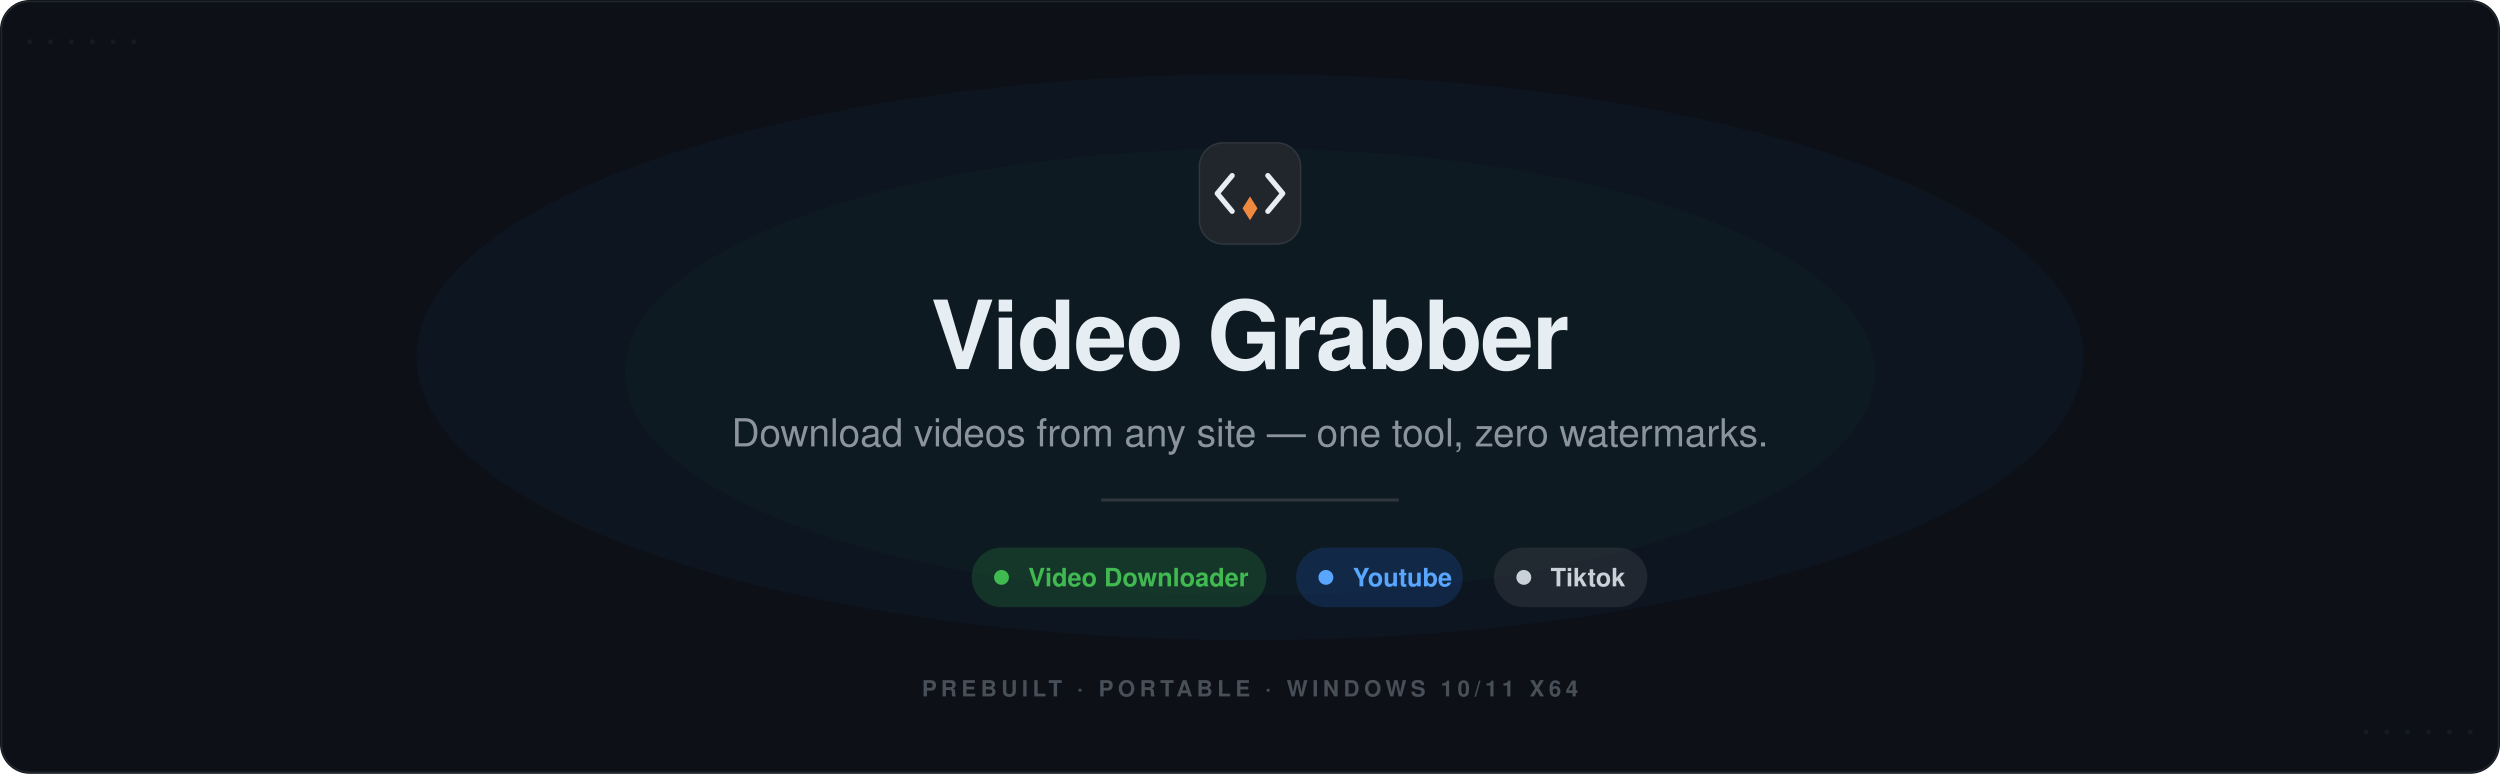
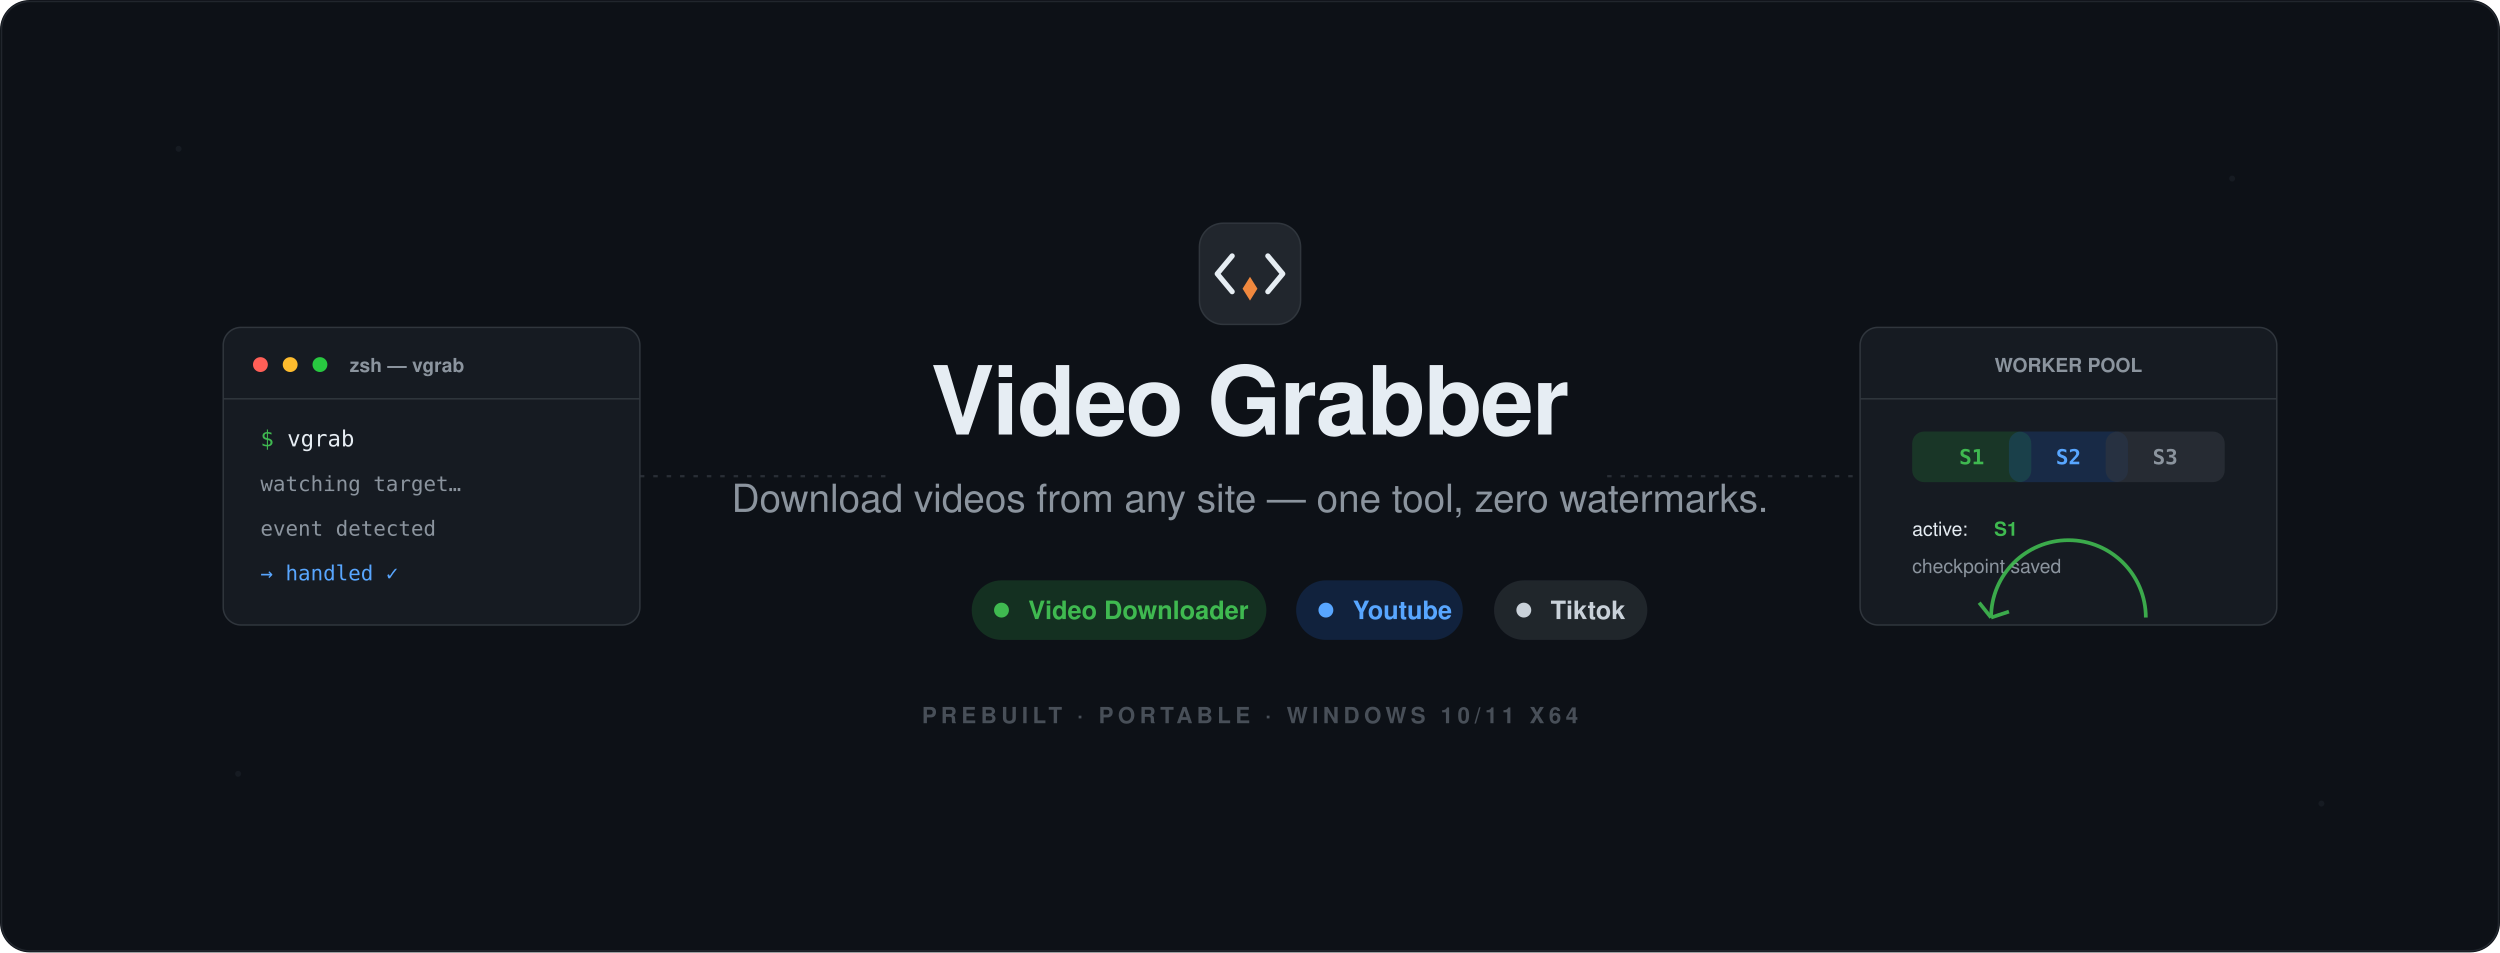
- <svg xmlns="http://www.w3.org/2000/svg" width="1680" height="520" viewBox="0 0 1680 520" fill="none" font-family="Segoe UI, Helvetica, Arial, sans-serif">
-   <rect width="1680" height="520" rx="20" fill="#0d1117" />
-   <rect x="1" y="1" width="1678" height="518" rx="19" fill="none" stroke="#21262d" />
-   <ellipse cx="840" cy="240" rx="560" ry="190" fill="#1f6feb" opacity="0.05" />
-   <ellipse cx="840" cy="250" rx="420" ry="150" fill="#238636" opacity="0.05" />
+ <svg xmlns="http://www.w3.org/2000/svg" width="1680" height="640" viewBox="0 0 1680 640" fill="none" font-family="Segoe UI, Helvetica, Arial, sans-serif">
+   <rect width="1680" height="640" rx="20" fill="#0d1117" />
+   <rect x="1" y="1" width="1678" height="638" rx="19" fill="none" stroke="#21262d" />
  <g fill="#161b22">
-     <circle cx="20" cy="28" r="1.6" />
-     <circle cx="34" cy="28" r="1.6" />
-     <circle cx="48" cy="28" r="1.6" />
-     <circle cx="62" cy="28" r="1.6" />
-     <circle cx="76" cy="28" r="1.6" />
-     <circle cx="90" cy="28" r="1.6" />
-     <circle cx="1660" cy="492" r="1.6" />
-     <circle cx="1646" cy="492" r="1.6" />
-     <circle cx="1632" cy="492" r="1.6" />
-     <circle cx="1618" cy="492" r="1.6" />
-     <circle cx="1604" cy="492" r="1.6" />
-     <circle cx="1590" cy="492" r="1.6" />
+     <circle cx="120" cy="100" r="2" />
+     <circle cx="1560" cy="540" r="2" />
+     <circle cx="1500" cy="120" r="2" />
+     <circle cx="160" cy="520" r="2" />
  </g>
  <g>
-     <rect x="806" y="96" width="68" height="68" rx="16" fill="#21262d" stroke="#30363d" />
-     <path d="M 828 118 l -10 12 l 10 12" stroke="#e6edf3" stroke-width="3.5" stroke-linecap="round" stroke-linejoin="round" fill="none" />
-     <path d="M 852 118 l 10 12 l -10 12" stroke="#e6edf3" stroke-width="3.5" stroke-linecap="round" stroke-linejoin="round" fill="none" />
-     <path d="M 840 132 l 5 8 l -5 8 l -5 -8 z" fill="#f0883e" />
+     <rect x="150" y="220" width="280" height="200" rx="12" fill="#161b22" stroke="#30363d" />
+     <circle cx="175" cy="245" r="5" fill="#ff5f57" />
+     <circle cx="195" cy="245" r="5" fill="#febc2e" />
+     <circle cx="215" cy="245" r="5" fill="#28c840" />
+     <text x="235" y="250" fill="#8b949e" font-size="13" font-weight="600">zsh — vgrab</text>
+     <line x1="150" y1="268" x2="430" y2="268" stroke="#30363d" />
+     <text x="175" y="300" font-family="Menlo, Consolas, monospace" font-size="15" fill="#3fb950">$</text>
+     <text x="193" y="300" font-family="Menlo, Consolas, monospace" font-size="15" fill="#e6edf3">vgrab</text>
+     <text x="175" y="330" font-family="Menlo, Consolas, monospace" font-size="14" fill="#8b949e">watching target…</text>
+     <text x="175" y="360" font-family="Menlo, Consolas, monospace" font-size="14" fill="#8b949e">event detected</text>
+     <text x="175" y="390" font-family="Menlo, Consolas, monospace" font-size="14" fill="#58a6ff">→ handled ✓</text>
  </g>
-   <text x="840" y="248" text-anchor="middle" fill="#e6edf3" font-size="64" font-weight="800" letter-spacing="-1">Video Grabber</text>
-   <text x="840" y="300" text-anchor="middle" fill="#8b949e" font-size="26" font-weight="500">Download videos from any site — one tool, zero watermarks.</text>
-   <line x1="740" y1="336" x2="940" y2="336" stroke="#30363d" stroke-width="2" />
-   <rect x="653" y="368" width="198" height="40" rx="20" fill="#2ea043" opacity="0.22" />
-   <circle cx="673" cy="388" r="5" fill="#3fb950" />
-   <text x="691" y="394" fill="#3fb950" font-size="17" font-weight="600">Video Downloader</text>
-   <rect x="871" y="368" width="112" height="40" rx="20" fill="#1f6feb" opacity="0.18" />
-   <circle cx="891" cy="388" r="5" fill="#58a6ff" />
-   <text x="909" y="394" fill="#58a6ff" font-size="17" font-weight="600">Youtube</text>
-   <rect x="1004" y="368" width="103" height="40" rx="20" fill="#30363d" opacity="0.55" />
-   <circle cx="1024" cy="388" r="5" fill="#c9d1d9" />
-   <text x="1042" y="394" fill="#c9d1d9" font-size="17" font-weight="600">Tiktok</text>
-   <text x="840" y="468" text-anchor="middle" fill="#484f58" font-size="15" font-weight="600" letter-spacing="3">PREBUILT · PORTABLE · WINDOWS 10/11 X64</text>
+   <g>
+     <rect x="1250" y="220" width="280" height="200" rx="12" fill="#161b22" stroke="#30363d" />
+     <text x="1390" y="250" text-anchor="middle" fill="#8b949e" font-size="13" font-weight="600">WORKER POOL</text>
+     <line x1="1250" y1="268" x2="1530" y2="268" stroke="#30363d" />
+     <rect x="1285" y="290" width="80" height="34" rx="8" fill="#238636" opacity="0.25" />
+     <text x="1325" y="312" text-anchor="middle" fill="#3fb950" font-size="14" font-weight="700" font-family="Menlo, Consolas, monospace">S1</text>
+     <rect x="1350" y="290" width="80" height="34" rx="8" fill="#1f6feb" opacity="0.18" />
+     <text x="1390" y="312" text-anchor="middle" fill="#58a6ff" font-size="14" font-weight="700" font-family="Menlo, Consolas, monospace">S2</text>
+     <rect x="1415" y="290" width="80" height="34" rx="8" fill="#30363d" opacity="0.6" />
+     <text x="1455" y="312" text-anchor="middle" fill="#8b949e" font-size="14" font-weight="700" font-family="Menlo, Consolas, monospace">S3</text>
+     <text x="1285" y="360" fill="#e6edf3" font-size="13">active:</text>
+     <text x="1340" y="360" fill="#3fb950" font-size="13" font-weight="700">S1</text>
+     <text x="1285" y="385" fill="#8b949e" font-size="13">checkpoint saved</text>
+     <g stroke="#3fb950" stroke-width="2.5" fill="none" opacity="0.9">
+       <path d="M 1338 415 A 44 44 0 1 1 1442 415" />
+       <path d="M 1338 415 l -8 -10 M 1338 415 l 12 -4" />
+     </g>
+   </g>
+   <g stroke="#30363d" stroke-width="1.5" stroke-dasharray="3 6" opacity="0.8">
+     <line x1="430" y1="320" x2="600" y2="320" />
+     <line x1="1080" y1="320" x2="1250" y2="320" />
+   </g>
+   <g>
+     <rect x="806" y="150" width="68" height="68" rx="16" fill="#21262d" stroke="#30363d" />
+     <path d="M 828 172 l -10 12 l 10 12" stroke="#e6edf3" stroke-width="3.5" stroke-linecap="round" stroke-linejoin="round" fill="none" />
+     <path d="M 852 172 l 10 12 l -10 12" stroke="#e6edf3" stroke-width="3.5" stroke-linecap="round" stroke-linejoin="round" fill="none" />
+     <path d="M 840 186 l 5 8 l -5 8 l -5 -8 z" fill="#f0883e" />
+   </g>
+   <text x="840" y="292" text-anchor="middle" fill="#e6edf3" font-size="64" font-weight="800" letter-spacing="-1">Video Grabber</text>
+   <text x="840" y="344" text-anchor="middle" fill="#8b949e" font-size="26" font-weight="500">Download videos from any site — one tool, zero watermarks.</text>
+   <rect x="653" y="390" width="198" height="40" rx="20" fill="#2ea043" opacity="0.22" />
+   <circle cx="673" cy="410" r="5" fill="#3fb950" />
+   <text x="691" y="416" fill="#3fb950" font-size="17" font-weight="600">Video Downloader</text>
+   <rect x="871" y="390" width="112" height="40" rx="20" fill="#1f6feb" opacity="0.18" />
+   <circle cx="891" cy="410" r="5" fill="#58a6ff" />
+   <text x="909" y="416" fill="#58a6ff" font-size="17" font-weight="600">Youtube</text>
+   <rect x="1004" y="390" width="103" height="40" rx="20" fill="#30363d" opacity="0.55" />
+   <circle cx="1024" cy="410" r="5" fill="#c9d1d9" />
+   <text x="1042" y="416" fill="#c9d1d9" font-size="17" font-weight="600">Tiktok</text>
+   <text x="840" y="486" text-anchor="middle" fill="#484f58" font-size="15" font-weight="600" letter-spacing="3">PREBUILT · PORTABLE · WINDOWS 10/11 X64</text>
</svg>
